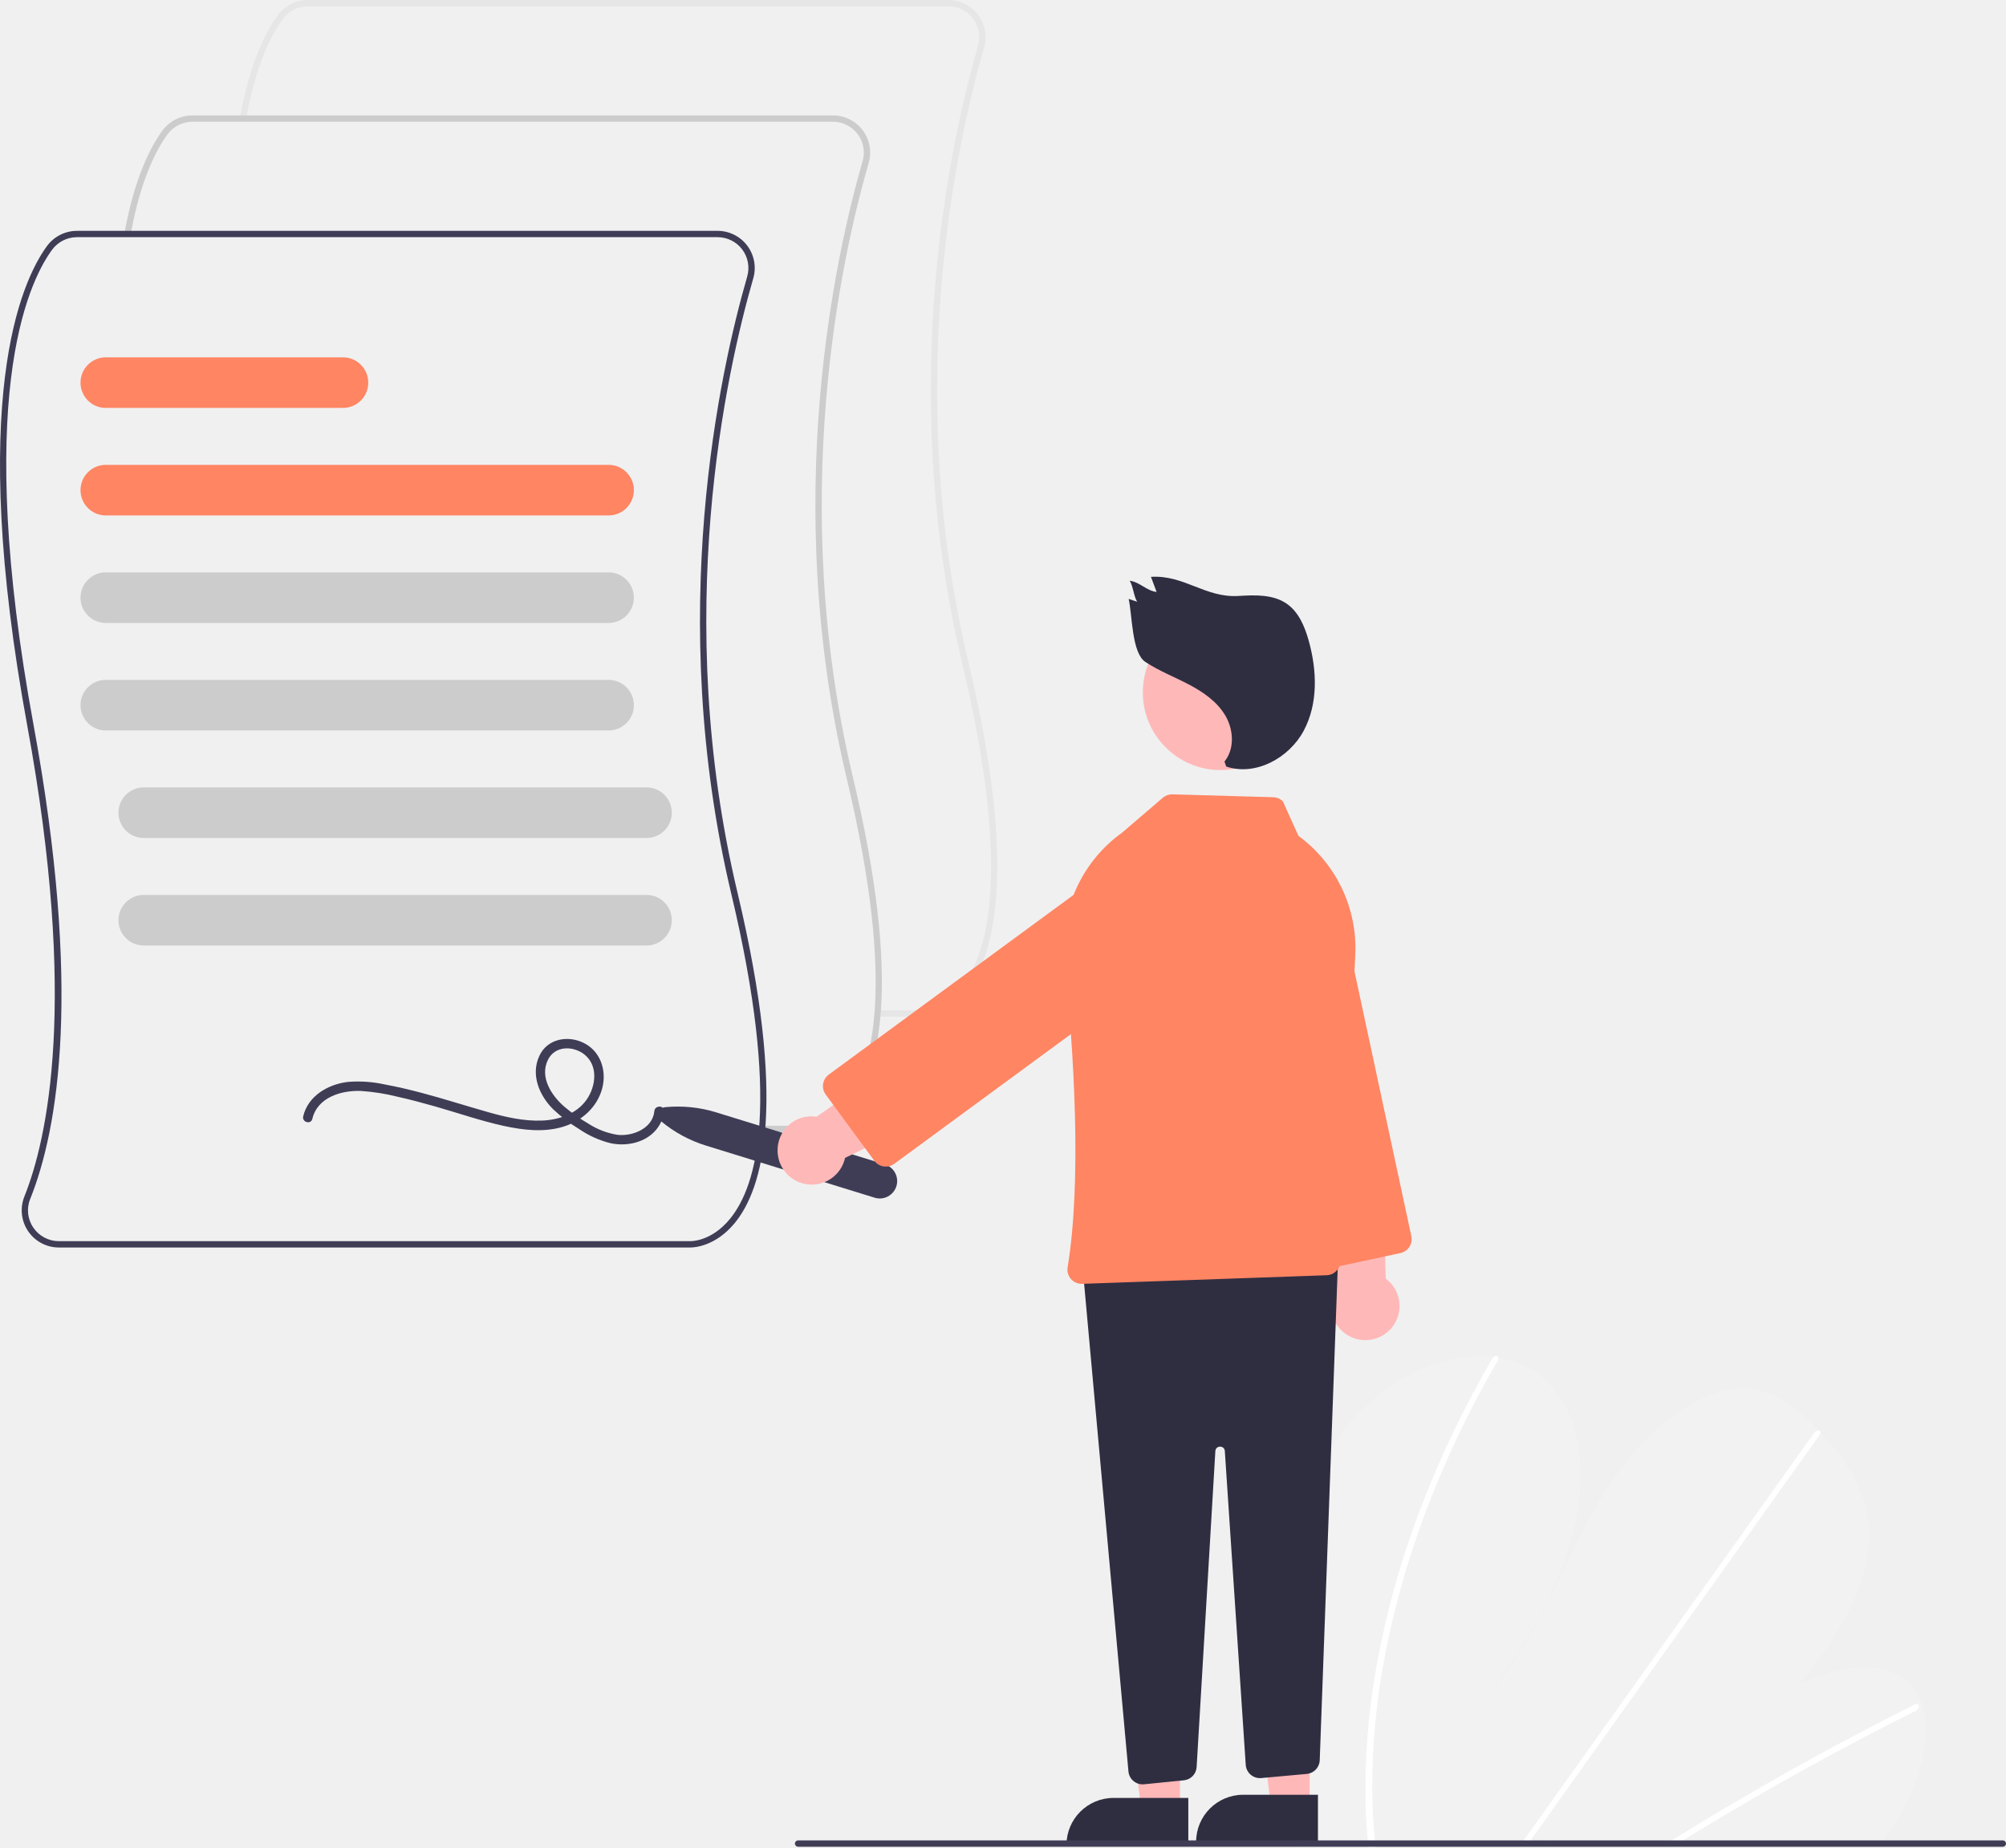
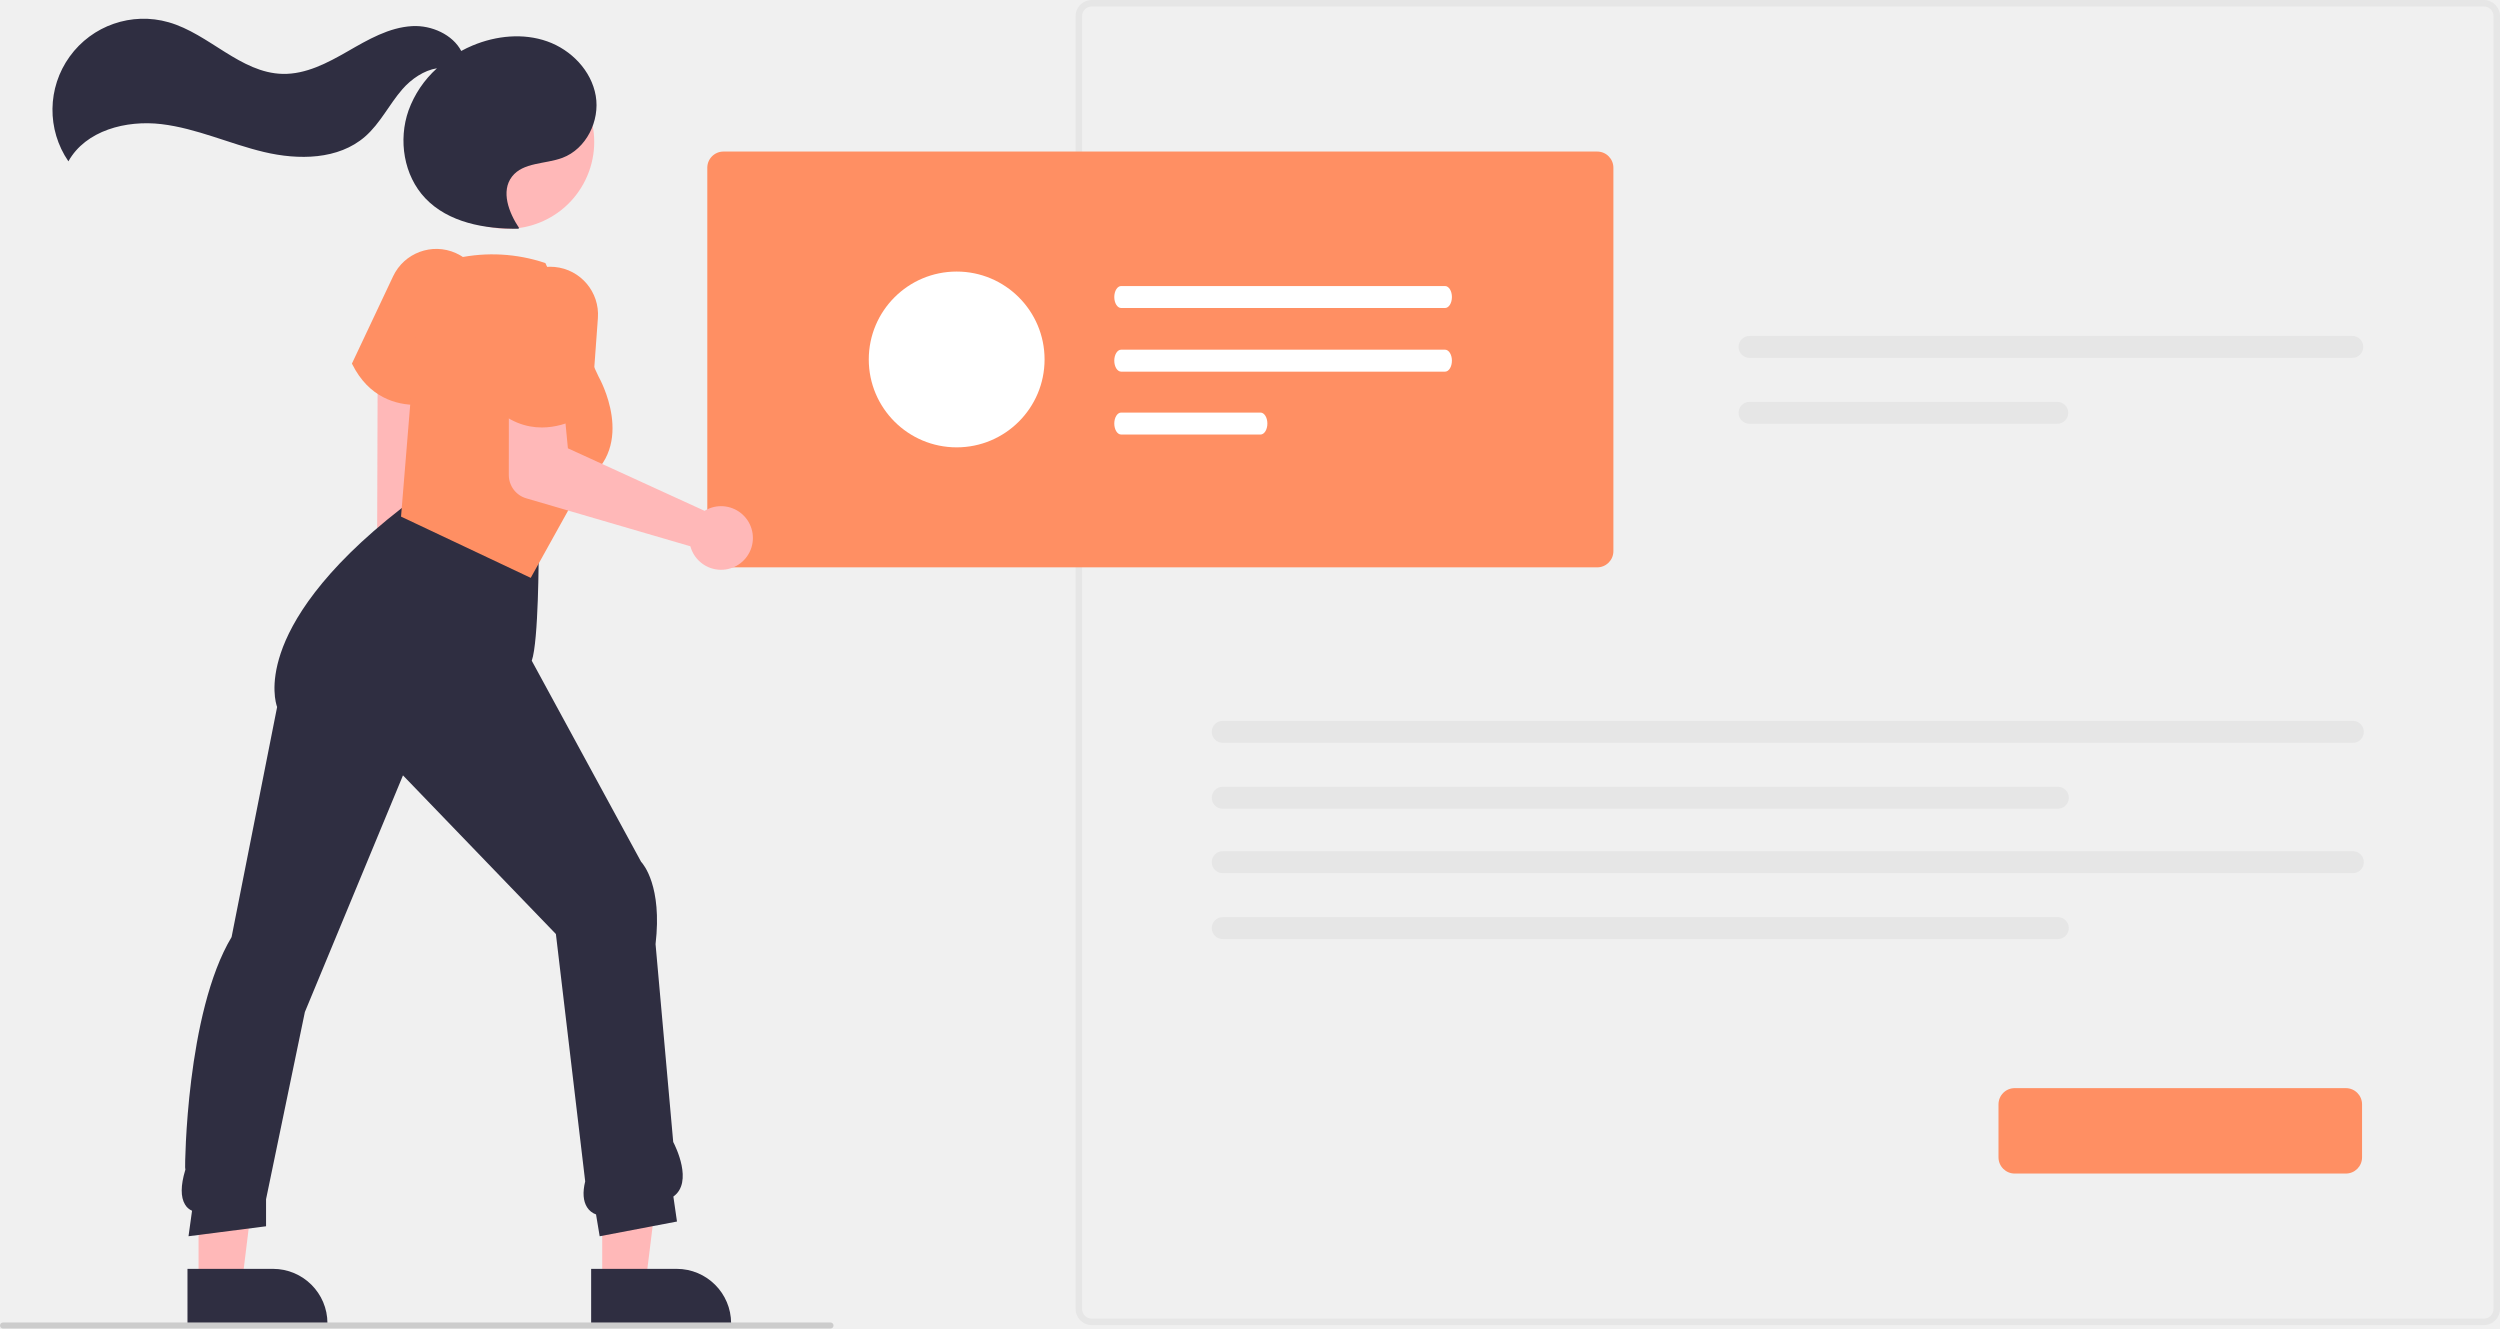
- <svg xmlns="http://www.w3.org/2000/svg" data-name="Layer 1" width="634.387" height="584.35" viewBox="0 0 634.387 584.35">
-   <path d="M574.1,479.328c-.113,0-.185-.003-.209-.004l-13.564.001v-2H573.94c.315.011,6.746.193,12.671-6.997,8.83-10.715,16.081-37.24.481-102.756-20.975-88.096-3.481-165.923,5.014-195.295a9.752,9.752,0,0,0-9.383-12.452H380.148a9.796,9.796,0,0,0-7.9,4.021c-3.599,4.95-8.537,14.46-11.627,31.655l-1.968-.354c3.157-17.569,8.256-27.358,11.978-32.478a11.801,11.801,0,0,1,9.517-4.845H582.723a11.753,11.753,0,0,1,11.304,15.007c-8.451,29.22-25.855,106.644-4.989,194.277,15.818,66.438,8.214,93.537-.951,104.572C582.043,478.959,575.382,479.328,574.1,479.328Z" transform="translate(-282.8063 -157.8251)" fill="#e6e6e6" />
-   <path d="M537.6,515.828c-.113,0-.185-.003-.209-.004l-13.564.001v-2H537.44c.317.01,6.746.193,12.671-6.997,8.83-10.715,16.081-37.24.481-102.756-20.975-88.096-3.481-165.923,5.014-195.295a9.752,9.752,0,0,0-9.383-12.452H343.648a9.796,9.796,0,0,0-7.9,4.021c-3.599,4.95-8.537,14.46-11.627,31.655l-1.968-.354c3.157-17.569,8.256-27.358,11.978-32.478a11.801,11.801,0,0,1,9.517-4.845H546.223a11.753,11.753,0,0,1,11.304,15.007c-8.451,29.22-25.855,106.644-4.989,194.277,15.818,66.438,8.214,93.537-.951,104.572C545.543,515.459,538.882,515.828,537.6,515.828Z" transform="translate(-282.8063 -157.8251)" fill="#ccc" />
-   <path d="M501.1,552.328c-.113,0-.185-.003-.209-.004l-199.453.001a11.75,11.75,0,0,1-10.928-16.102c7.237-18.081,16.981-61.459.932-148.839-18.951-103.18-1.985-140.47,6.189-151.713a11.801,11.801,0,0,1,9.518-4.845H509.723a11.753,11.753,0,0,1,11.304,15.007c-8.451,29.22-25.855,106.644-4.989,194.277,15.818,66.438,8.214,93.537-.951,104.572C509.043,551.959,502.382,552.328,501.1,552.328ZM307.148,232.825a9.796,9.796,0,0,0-7.9,4.021c-8.023,11.035-24.651,47.757-5.84,150.176,15.332,83.474,7.896,127.614-1.042,149.944a9.587,9.587,0,0,0,.977,9.064,9.763,9.763,0,0,0,8.095,4.294H500.94c.315.015,6.746.193,12.671-6.997,8.83-10.715,16.081-37.24.481-102.756-20.975-88.096-3.481-165.923,5.014-195.295a9.752,9.752,0,0,0-9.383-12.452Z" transform="translate(-282.8063 -157.8251)" fill="#3f3d56" />
-   <path d="M475.267,320.825h-159a8,8,0,1,1,0-16h159a8,8,0,0,1,0,16Z" transform="translate(-282.8063 -157.8251)" fill="#ff8563" />
-   <path d="M475.267,354.825h-159a8,8,0,1,1,0-16h159a8,8,0,0,1,0,16Z" transform="translate(-282.8063 -157.8251)" fill="#ccc" />
-   <path d="M475.267,388.825h-159a8,8,0,1,1,0-16h159a8,8,0,0,1,0,16Z" transform="translate(-282.8063 -157.8251)" fill="#ccc" />
-   <path d="M487.267,422.825h-159a8,8,0,1,1,0-16h159a8,8,0,0,1,0,16Z" transform="translate(-282.8063 -157.8251)" fill="#ccc" />
-   <path d="M487.267,456.825h-159a8,8,0,1,1,0-16h159a8,8,0,0,1,0,16Z" transform="translate(-282.8063 -157.8251)" fill="#ccc" />
-   <path d="M391.267,286.825h-75a8,8,0,1,1,0-16h75a8,8,0,0,1,0,16Z" transform="translate(-282.8063 -157.8251)" fill="#ff8563" />
-   <path d="M381.583,511.647c1.614-6.835,9.198-9.075,15.398-8.825a65.728,65.728,0,0,1,11.611,1.837c3.984.891,7.929,1.947,11.855,3.066,7.198,2.053,14.323,4.536,21.64,6.141,6.091,1.336,12.711,2.12,18.786.275,5.839-1.773,10.793-6.126,12.382-12.145,1.497-5.672-.558-11.873-6.054-14.465-5.012-2.364-11.342-1.162-13.827,4.184-2.801,6.027-.002,12.599,4.432,16.96a49.668,49.668,0,0,0,8.238,6.257,30.676,30.676,0,0,0,9.864,4.418c5.785,1.236,12.676-.585,15.66-6.112a10.329,10.329,0,0,0,1.172-4.037c.177-1.922-2.825-1.91-3,0-.506,5.503-6.951,8.081-11.77,7.477a23.924,23.924,0,0,1-9.125-3.542,53.472,53.472,0,0,1-7.558-5.333c-4.088-3.538-7.92-9.359-5.174-14.879,2.236-4.495,8.063-4.45,11.608-1.551,4.293,3.511,3.527,9.883.696,14.052-3.135,4.616-8.817,6.551-14.174,6.76-5.821.227-11.593-1.109-17.157-2.689-6.913-1.963-13.756-4.16-20.702-6.008-3.943-1.049-7.917-1.996-11.931-2.733a39.377,39.377,0,0,0-11.57-.801c-6.26.723-12.65,4.367-14.191,10.894-.443,1.877,2.449,2.679,2.893.798Z" transform="translate(-282.8063 -157.8251)" fill="#3f3d56" />
-   <path d="M688.083,681.265a458.031,458.031,0,0,0,4.318,58.855c.095.685.198,1.37.293,2.055l184.402-1.03c.541-.68,1.074-1.369,1.591-2.065,1.722-2.306,3.335-4.677,4.816-7.13,7.12-11.817,10.379-25.653,7.113-35.199l-.059-.148a16.75,16.75,0,0,0-3.269-5.681c-7.447-8.383-22.504-6.985-36.168-.219C863.375,677.288,873.134,660.36,873.876,645.25c.727-14.738-6.98-25.267-15.338-34.214-.274-.296-.548-.583-.823-.871-.133-.148-.274-.288-.407-.435-6.522-6.819-14.125-13.54-25.129-12.727-12.069.893-25.451,11.003-34.833,22.783-9.383,11.772-15.617,25.145-21.937,38.197-6.328,13.043-13.174,26.42-23.328,37.569,13.753-17.396,24.842-37.189,28.938-56.439s.491-37.738-11.766-46.804a28.669,28.669,0,0,0-12.558-5.067c-.529-.088-1.066-.159-1.612-.222-11.347-1.291-24.895,2.633-36.422,12.014C705.966,609.361,697.165,624.673,692.787,639.209,688.408,653.744,687.941,667.738,688.083,681.265Z" transform="translate(-282.8063 -157.8251)" fill="#f2f2f2" />
-   <path d="M808.729,741.527l3.526-.02q1.679-1.05,3.375-2.075c.7-.442,1.407-.867,2.116-1.3q17.544-10.715,35.308-20.556,17.748-9.849,35.674-18.79a1.478,1.478,0,0,0,.85-1.69.426.426,0,0,0-.059-.124c-.167-.313-.539-.443-1.083-.176-1.466.735-2.94,1.47-4.406,2.222q-17.975,9.094-35.796,19.097-17.808,9.998-35.414,20.879c-.247.15-.494.308-.741.458C810.96,740.143,809.849,740.835,808.729,741.527Z" transform="translate(-282.8063 -157.8251)" fill="#fff" />
-   <path d="M763.264,741.781l2.18-.012c.492-.688.975-1.376,1.467-2.065q17.332-24.304,34.656-48.608,28.371-39.79,56.724-79.579a1.404,1.404,0,0,0,.245-.48c.162-.587-.27-.932-.823-.871a1.656,1.656,0,0,0-1.152.733q-15.906,22.314-31.804,44.611-28.223,39.591-56.438,79.173c-1.196,1.675-2.393,3.358-3.589,5.033C764.24,740.404,763.748,741.092,763.264,741.781Z" transform="translate(-282.8063 -157.8251)" fill="#fff" />
-   <path d="M714.688,729.118c.111,3.675.354,7.291.672,10.873q.092,1.028.185,2.055l2.288-.013c-.07-.685-.14-1.37-.201-2.055-.483-5.176-.826-10.41-.873-15.786a220.23,220.23,0,0,1,4.336-44.392,276.397,276.397,0,0,1,13.428-46.119,316.724,316.724,0,0,1,21.97-45.63,1.219,1.219,0,0,0,.202-.81c-.094-.652-.963-.845-1.612-.222a1.894,1.894,0,0,0-.328.415q-1.583,2.722-3.108,5.46a316.505,316.505,0,0,0-21.028,45.79A275.09,275.09,0,0,0,718.1,684.872,217.271,217.271,0,0,0,714.688,729.118Z" transform="translate(-282.8063 -157.8251)" fill="#fff" />
-   <path d="M491.811,512.358a2.5,2.5,0,0,1,1.362-4.41,41.289,41.289,0,0,1,16.193,1.66l53.315,16.466a5.5,5.5,0,0,1-3.246,10.51l-53.315-16.466A41.292,41.292,0,0,1,491.811,512.358Z" transform="translate(-282.8063 -157.8251)" fill="#3f3d56" />
-   <path d="M710.358,580.757a10.743,10.743,0,0,1-4.868-15.737l-9.139-47.792,23.291-1.816,1.406,46.747A10.801,10.801,0,0,1,710.358,580.757Z" transform="translate(-282.8063 -157.8251)" fill="#ffb8b8" />
-   <path d="M694.914,556.092l-23.723-110.482a17.5,17.5,0,1,1,34.22-7.347l23.723,110.481a4.506,4.506,0,0,1-3.455,5.345l-25.421,5.458a4.498,4.498,0,0,1-5.344-3.455Z" transform="translate(-282.8063 -157.8251)" fill="#ff8563" />
-   <polygon points="373.17 572.064 360.911 572.064 355.078 524.776 373.173 524.777 373.17 572.064" fill="#ffb8b8" />
-   <path d="M352.154,568.561H375.797a0,0,0,0,1,0,0v14.887a0,0,0,0,1,0,0H337.267a0,0,0,0,1,0,0v0A14.887,14.887,0,0,1,352.154,568.561Z" fill="#2f2e41" />
-   <polygon points="414.17 571.064 401.911 571.064 396.078 523.776 414.173 523.777 414.17 571.064" fill="#ffb8b8" />
-   <path d="M393.154,567.561H416.797a0,0,0,0,1,0,0v14.887a0,0,0,0,1,0,0H378.267a0,0,0,0,1,0,0v0A14.887,14.887,0,0,1,393.154,567.561Z" fill="#2f2e41" />
-   <path d="M641.288,721.068a4.469,4.469,0,0,1-1.616-3.062L625.419,561.227a4.501,4.501,0,0,1,4.313-4.904l71.48-2.681a4.502,4.502,0,0,1,4.666,4.662l-5.714,156.177a4.508,4.508,0,0,1-4.09,4.316l-14.413,1.311a4.5,4.5,0,0,1-4.897-4.183l-6.614-99.217a1.436,1.436,0,0,0-1.496-1.399h-.006a1.437,1.437,0,0,0-1.492,1.411l-5.919,99.886a4.479,4.479,0,0,1-4.044,4.211l-12.591,1.26a4.47,4.47,0,0,1-3.313-1.008Z" transform="translate(-282.8063 -157.8251)" fill="#2f2e41" />
-   <circle cx="385.977" cy="218.962" r="24.561" fill="#ffb8b8" />
-   <path d="M621.485,562.288a4.462,4.462,0,0,1-1.053-3.679c4.534-27.562,1.979-68.074-.964-97.207a44.201,44.201,0,0,1,18.241-40.302l12.827-10.994a4.57,4.57,0,0,1,3.057-1.082l31.866.91a4.483,4.483,0,0,1,3.053,1.317l4.924,10.904.051.037a44.07,44.07,0,0,1,17.915,37.69l-4.69,96.937a4.524,4.524,0,0,1-4.347,4.28l-77.347,2.718c-.05.001-.1.002-.149.002A4.489,4.489,0,0,1,621.485,562.288Z" transform="translate(-282.8063 -157.8251)" fill="#ff8563" />
-   <path d="M528.709,521.837a10.743,10.743,0,0,1,12.366-10.883l39.865-27.898,11.19,20.508-42.077,20.416a10.801,10.801,0,0,1-21.344-2.143Z" transform="translate(-282.8063 -157.8251)" fill="#ffb8b8" />
-   <path d="M562.258,526.687a4.473,4.473,0,0,1-2.945-1.785l-15.385-20.96a4.506,4.506,0,0,1,.965-6.291l91.095-66.863a17.5,17.5,0,0,1,20.71,28.216L565.603,525.866a4.469,4.469,0,0,1-2.653.873A4.602,4.602,0,0,1,562.258,526.687Z" transform="translate(-282.8063 -157.8251)" fill="#ff8563" />
-   <path d="M670.04,398.652c3.257-3.994,2.901-10.077.286-14.518s-7.052-7.5-11.618-9.889-9.417-4.268-13.714-7.113-4.11-14.887-5.254-19.912l2.729.909c-1.049-1.342-1.385-5.307-2.434-6.649,3.084.305,5.455,3.232,8.538,3.537l-1.779-4.776c10.574-.652,17.149,6.696,27.723,6.044,5.239-.323,10.929-.527,15.236,2.473,3.743,2.607,5.637,7.12,6.881,11.509,2.669,9.423,3.084,19.979-1.526,28.62s-15.237,14.464-24.52,11.344Z" transform="translate(-282.8063 -157.8251)" fill="#2f2e41" />
-   <path d="M535.194,741.825h381a1,1,0,0,0,0-2h-381a1,1,0,0,0,0,2Z" transform="translate(-282.8063 -157.8251)" fill="#3f3d56" />
+ <svg xmlns="http://www.w3.org/2000/svg" data-name="Layer 1" width="824.808" height="438.317" viewBox="0 0 824.808 438.317">
+   <path id="b4c13b4e-8ef9-4732-a242-1b77a57c7078-214" data-name="Path 141" d="M1007.066,668.026h-459.267a5.345,5.345,0,0,1-5.338-5.338v-426.508a5.345,5.345,0,0,1,5.338-5.338h459.267a5.345,5.345,0,0,1,5.338,5.338v426.507a5.344,5.344,0,0,1-5.338,5.338Zm-459.267-435.053a3.207,3.207,0,0,0-3.2,3.2v426.514a3.207,3.207,0,0,0,3.2,3.2h459.267a3.206,3.206,0,0,0,3.2-3.2v-426.507a3.207,3.207,0,0,0-3.2-3.2Z" transform="translate(-187.5962 -230.8417)" fill="#e6e6e6" />
+   <path id="b86923e0-dd17-408d-8c65-7675907766e6-215" data-name="Path 142" d="M764.811,341.671a3.624,3.624,0,0,0,0,7.248h198.856a3.624,3.624,0,0,0,0-7.248Z" transform="translate(-187.5962 -230.8417)" fill="#e6e6e6" />
+   <path id="b7c93af7-a9b3-4ec5-8b9c-228075bea008-216" data-name="Path 143" d="M764.811,363.417a3.624,3.624,0,0,0,0,7.248h101.52a3.624,3.624,0,0,0,0-7.248Z" transform="translate(-187.5962 -230.8417)" fill="#e6e6e6" />
+   <path id="bf6f3c94-5d99-4a3b-bad8-b2235a5a7f19-217" data-name="Path 142" d="M591.004,468.671a3.624,3.624,0,0,0,0,7.248h372.856a3.624,3.624,0,0,0,0-7.248Z" transform="translate(-187.5962 -230.8417)" fill="#e6e6e6" />
+   <path id="b0a6cee6-456b-42c7-b828-32d4ce813421-218" data-name="Path 143" d="M591.004,490.417a3.624,3.624,0,0,0,0,7.248h275.52a3.624,3.624,0,0,0,0-7.248Z" transform="translate(-187.5962 -230.8417)" fill="#e6e6e6" />
+   <path id="b1178f6f-c479-4db7-b1bf-97b40cae8cd0-219" data-name="Path 142" d="M591.004,511.671a3.624,3.624,0,0,0,0,7.248h372.856a3.624,3.624,0,0,0,0-7.248Z" transform="translate(-187.5962 -230.8417)" fill="#e6e6e6" />
+   <path id="ad9199b6-e18d-416a-bbd3-7817c0554bff-220" data-name="Path 143" d="M591.004,533.417a3.624,3.624,0,0,0,0,7.248h275.52a3.624,3.624,0,0,0,0-7.248Z" transform="translate(-187.5962 -230.8417)" fill="#e6e6e6" />
+   <path id="f7d611df-d029-4cc6-9561-be5a6829cf65-221" data-name="Path 154" d="M714.555,418.025h-288.268a5.344,5.344,0,0,1-5.338-5.338v-126.507a5.344,5.344,0,0,1,5.338-5.338h288.268a5.344,5.344,0,0,1,5.338,5.338v126.507A5.344,5.344,0,0,1,714.555,418.025Z" transform="translate(-187.5962 -230.8417)" fill="#ff8f63" />
+   <path id="b2be1aaf-9241-4aa1-a473-dbb8e8dcff3c-222" data-name="Path 154" d="M961.555,618.025h-109.268a5.344,5.344,0,0,1-5.338-5.338v-17.507a5.344,5.344,0,0,1,5.338-5.338h109.268a5.344,5.344,0,0,1,5.338,5.338v17.507A5.344,5.344,0,0,1,961.555,618.025Z" transform="translate(-187.5962 -230.8417)" fill="#ff8f63" />
+   <path d="M314.032,444.951C309.323,441.436,307.941,434.867,310.945,430.279a9.165,9.165,0,0,1,1.009-1.261l.301-93.46,13.892,2.594.61,91.92c3.165,3.671,3.804,9.022,1.241,12.937C324.994,447.597,318.741,448.466,314.032,444.951Z" transform="translate(-187.5962 -230.8417)" fill="#ffb8b8" />
+   <polygon points="198.683 423.301 213.005 423.3 219.819 368.058 198.681 368.059 198.683 423.301" fill="#ffb8b8" />
+   <path d="M382.626,649.467l28.205-.001h.001a17.976,17.976,0,0,1,17.975,17.974v.584l-46.18.002Z" transform="translate(-187.5962 -230.8417)" fill="#2f2e41" />
+   <polygon points="65.506 423.301 79.829 423.3 86.642 368.058 65.504 368.059 65.506 423.301" fill="#ffb8b8" />
+   <path d="M249.449,649.467l28.205-.001h.001a17.976,17.976,0,0,1,17.975,17.974v.584l-46.18.002Z" transform="translate(-187.5962 -230.8417)" fill="#2f2e41" />
+   <path d="M385.443,638.713l-1.2-7.202a5.709,5.709,0,0,1-2.969-2.383c-1.289-2.037-1.494-4.903-.611-8.521L371,539l-50.451-52.344L288.184,564.72l-12.812,61.775v8.925l-25.581,3.285,1.164-8.413a4.899,4.899,0,0,1-2.323-2.07c-1.47-2.446-1.45-6.238.06-11.268l.065-.218-.084-.751C248.615,615.459,249,565,264,540l15.023-75.902c-.39-1.069-2.316-7.292,1.216-17.809,3.486-10.378,13.236-27.098,39.886-47.812l.092-.071.114-.024c.295-.061,29.689-5.905,44.891,13.975l.103.134v.169c0,1.229-.026,29.83-2.288,36.176l36.073,66.328c.702.744,7.009,8.027,4.769,27.174l5.827,65.268c.667,1.273,6.699,13.261.051,18.006L410.948,633.855Z" transform="translate(-187.5962 -230.8417)" fill="#2f2e41" />
+   <path d="M325.097,364.441c-6.773,0-15.774-2.394-21.284-13.429l-.108-.217,13.574-28.774A15.776,15.776,0,0,1,346.107,334.827L334.371,362.96l-.204.076A29.346,29.346,0,0,1,325.097,364.441Z" transform="translate(-187.5962 -230.8417)" fill="#ff8f63" />
+   <path d="M362.698,421.49l-42.792-20.207,5.882-71.762,10.724-13.106,2.077-.445a54.68,54.68,0,0,1,28.73,1.591l.204.068,17.614,37.577c.111.188,12.813,22.615-4.747,34.439Z" transform="translate(-187.5962 -230.8417)" fill="#ff8f63" />
+   <path d="M421.527,398.62a10.524,10.524,0,0,0-1.475.756l-45.092-20.627-1.157-11.991-18.324-.619-.015,21.426a7.999,7.999,0,0,0,5.755,7.683l54.148,15.825a10.496,10.496,0,1,0,6.16-12.454Z" transform="translate(-187.5962 -230.8417)" fill="#ffb8b8" />
+   <path d="M366.371,371.876c-5.138,0-10.937-1.777-16.503-7.343l-.172-.171,3.761-31.592a15.776,15.776,0,0,1,31.4,3.014l-2.22,30.401-.17.136C382.358,366.409,375.382,371.876,366.371,371.876Z" transform="translate(-187.5962 -230.8417)" fill="#ff8f63" />
+   <circle cx="354.945" cy="277.653" r="28.693" transform="translate(-246.5322 225.0806) rotate(-61.3368)" fill="#ffb8b8" />
+   <path d="M384.147,262.451c-1.424-8.281-8.071-15.146-15.99-17.954-7.919-2.809-16.85-1.895-24.604,1.339a40.849,40.849,0,0,0-3.783,1.819c-2.834-5.403-9.784-8.536-16.14-8.198-7.679.409-14.613,4.471-21.282,8.301s-13.825,7.639-21.513,7.461c-13.893-.322-24.229-13.203-37.588-17.03a30.061,30.061,0,0,0-33.084,45.881c5.7-10.215,19.086-13.665,30.702-12.275,11.615,1.391,22.44,6.482,33.819,9.194,11.379,2.712,24.558,2.596,33.372-5.095,5-4.362,7.936-10.598,12.288-15.606,2.944-3.388,7.136-6.248,11.418-6.921a34.655,34.655,0,0,0-9.378,13.911c-3.434,9.757-1.598,21.472,5.526,28.971,7.637,8.04,19.624,10.183,30.712,10.053l.232-.236c-3.395-5.082-6.074-12.128-2.336-16.963,3.69-4.773,10.967-4.07,16.618-6.182C381.005,279.978,385.57,270.732,384.147,262.451Z" transform="translate(-187.5962 -230.8417)" fill="#2f2e41" />
+   <path d="M461.596,669.158h-273a1,1,0,0,1,0-2h273a1,1,0,1,1,0,2Z" transform="translate(-187.5962 -230.8417)" fill="#ccc" />
+   <path id="e2582065-92bf-48dc-a28d-04f42179e35f-223" data-name="Path 155" d="M557.486,325.212c-1.252.004-2.265,1.63-2.262,3.631.002,1.996,1.014,3.613,2.262,3.617H664.356c1.252-.004,2.265-1.63,2.262-3.631-.002-1.996-1.014-3.613-2.262-3.617Z" transform="translate(-187.5962 -230.8417)" fill="#fff" />
+   <path id="bb678cb9-7d76-4fbb-a84c-c380d6521528-224" data-name="Path 156" d="M557.486,346.212c-1.252.004-2.265,1.63-2.262,3.631.002,1.996,1.014,3.613,2.262,3.617H664.356c1.252-.004,2.265-1.63,2.262-3.631-.002-1.996-1.014-3.613-2.262-3.617Z" transform="translate(-187.5962 -230.8417)" fill="#fff" />
+   <path id="a9697f3a-b5f3-4f74-8277-57e15506e4dd-225" data-name="Path 157" d="M557.486,366.958c-1.252.004-2.265,1.63-2.262,3.631.002,1.996,1.014,3.613,2.262,3.617h45.986c1.252-.004,2.265-1.63,2.262-3.631-.002-1.996-1.014-3.613-2.262-3.617Z" transform="translate(-187.5962 -230.8417)" fill="#fff" />
+   <circle cx="315.628" cy="118.592" r="29" fill="#fff" />
</svg>
